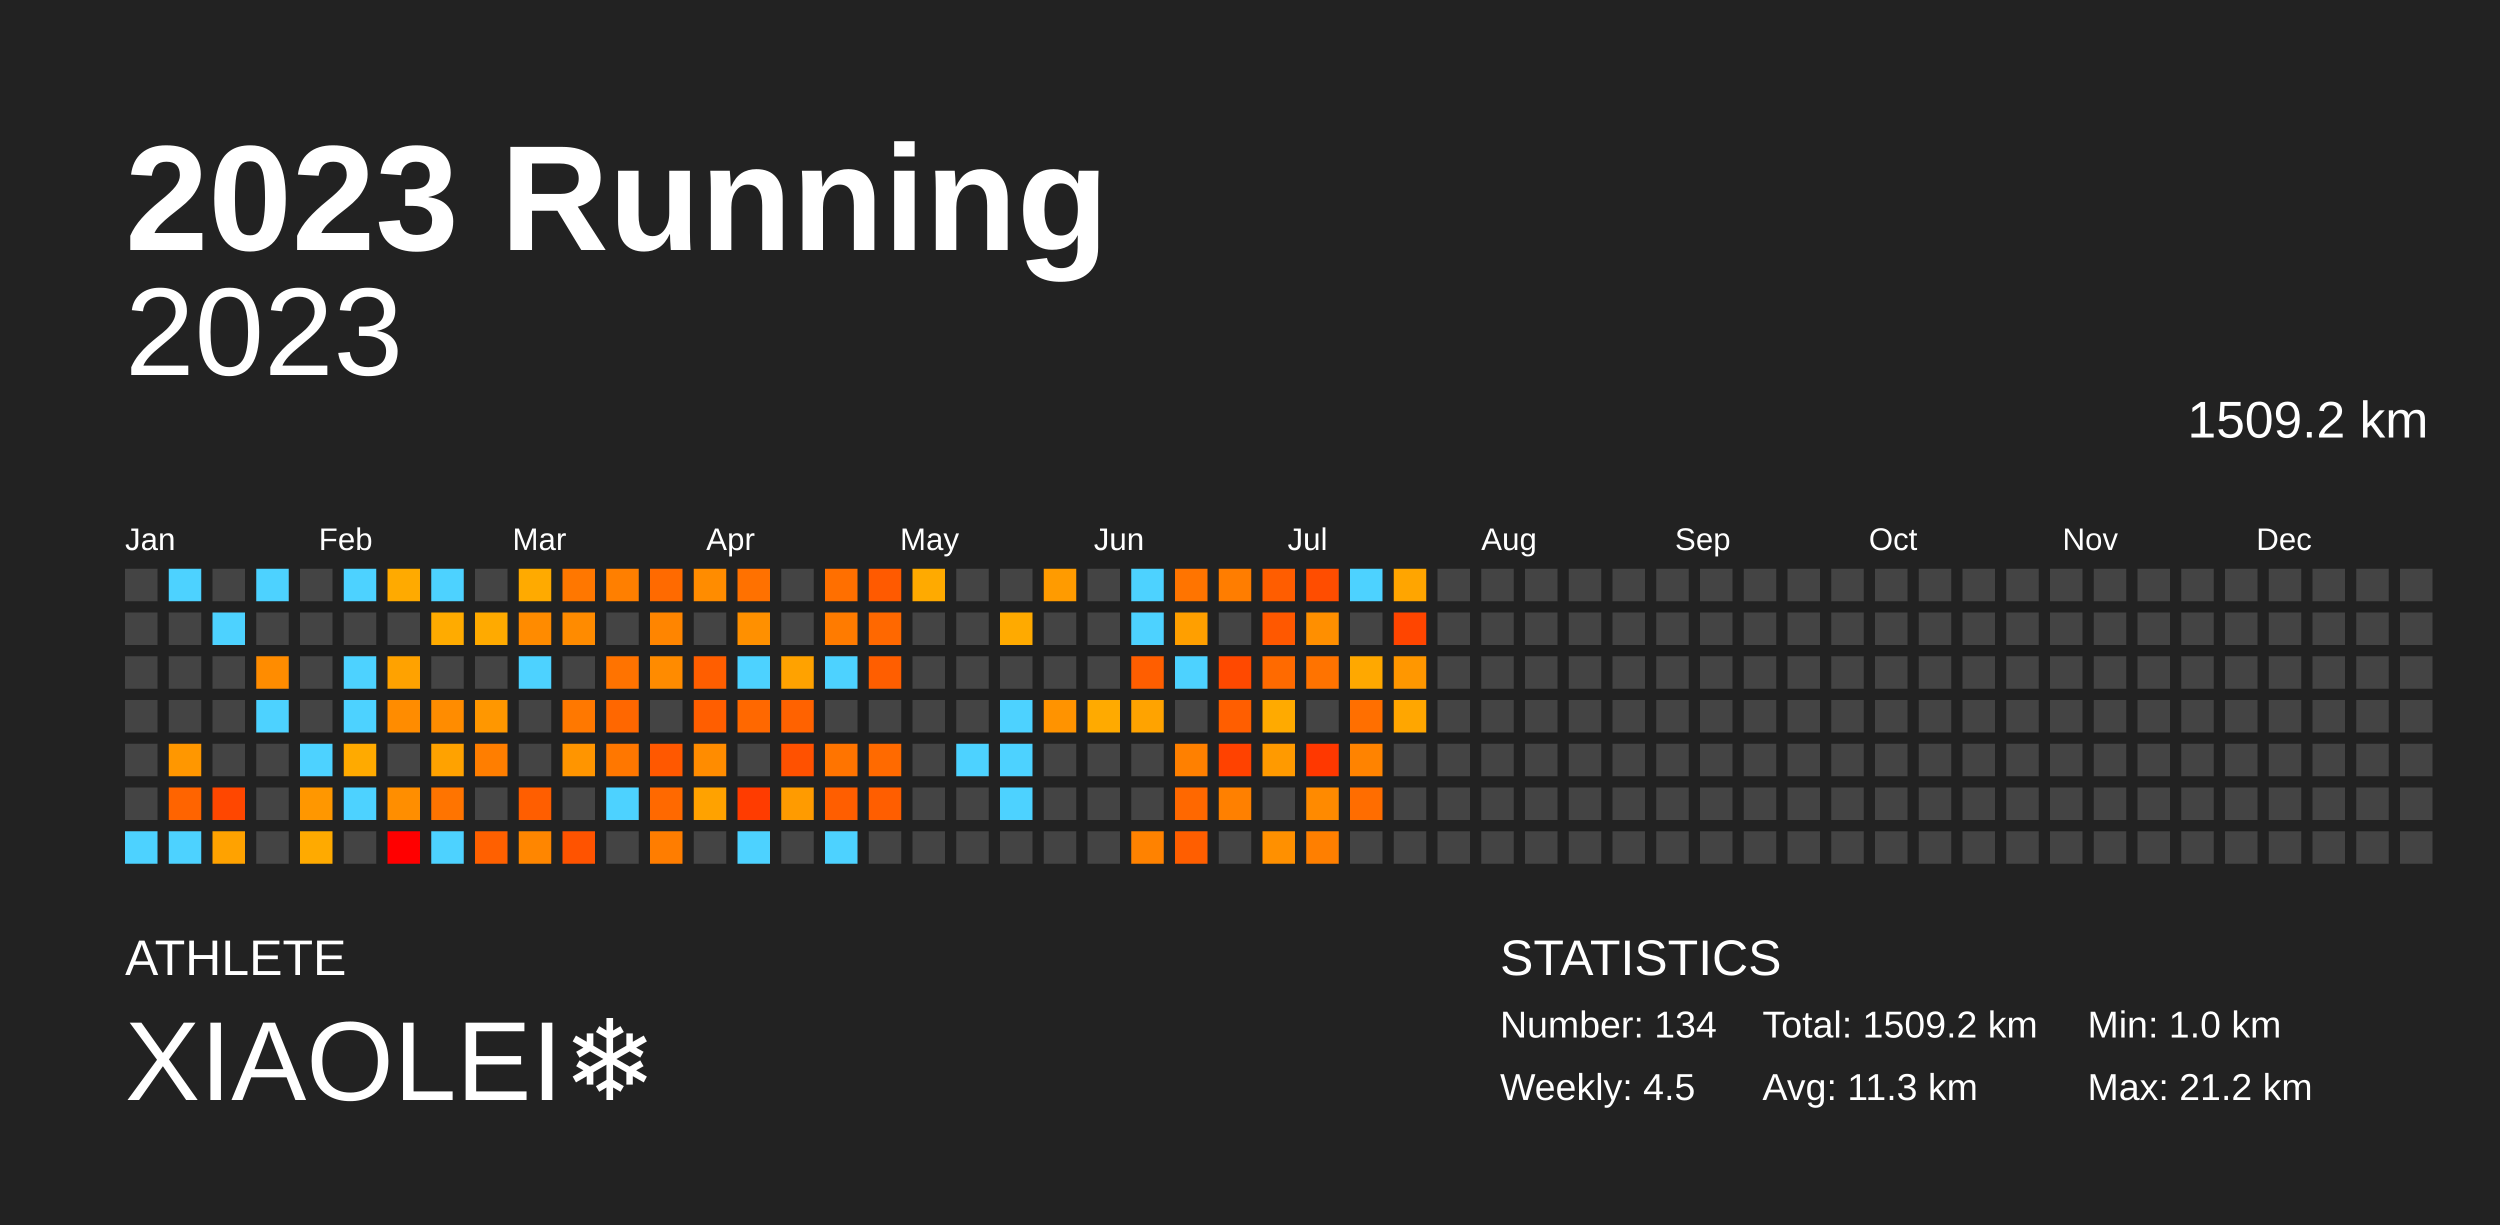
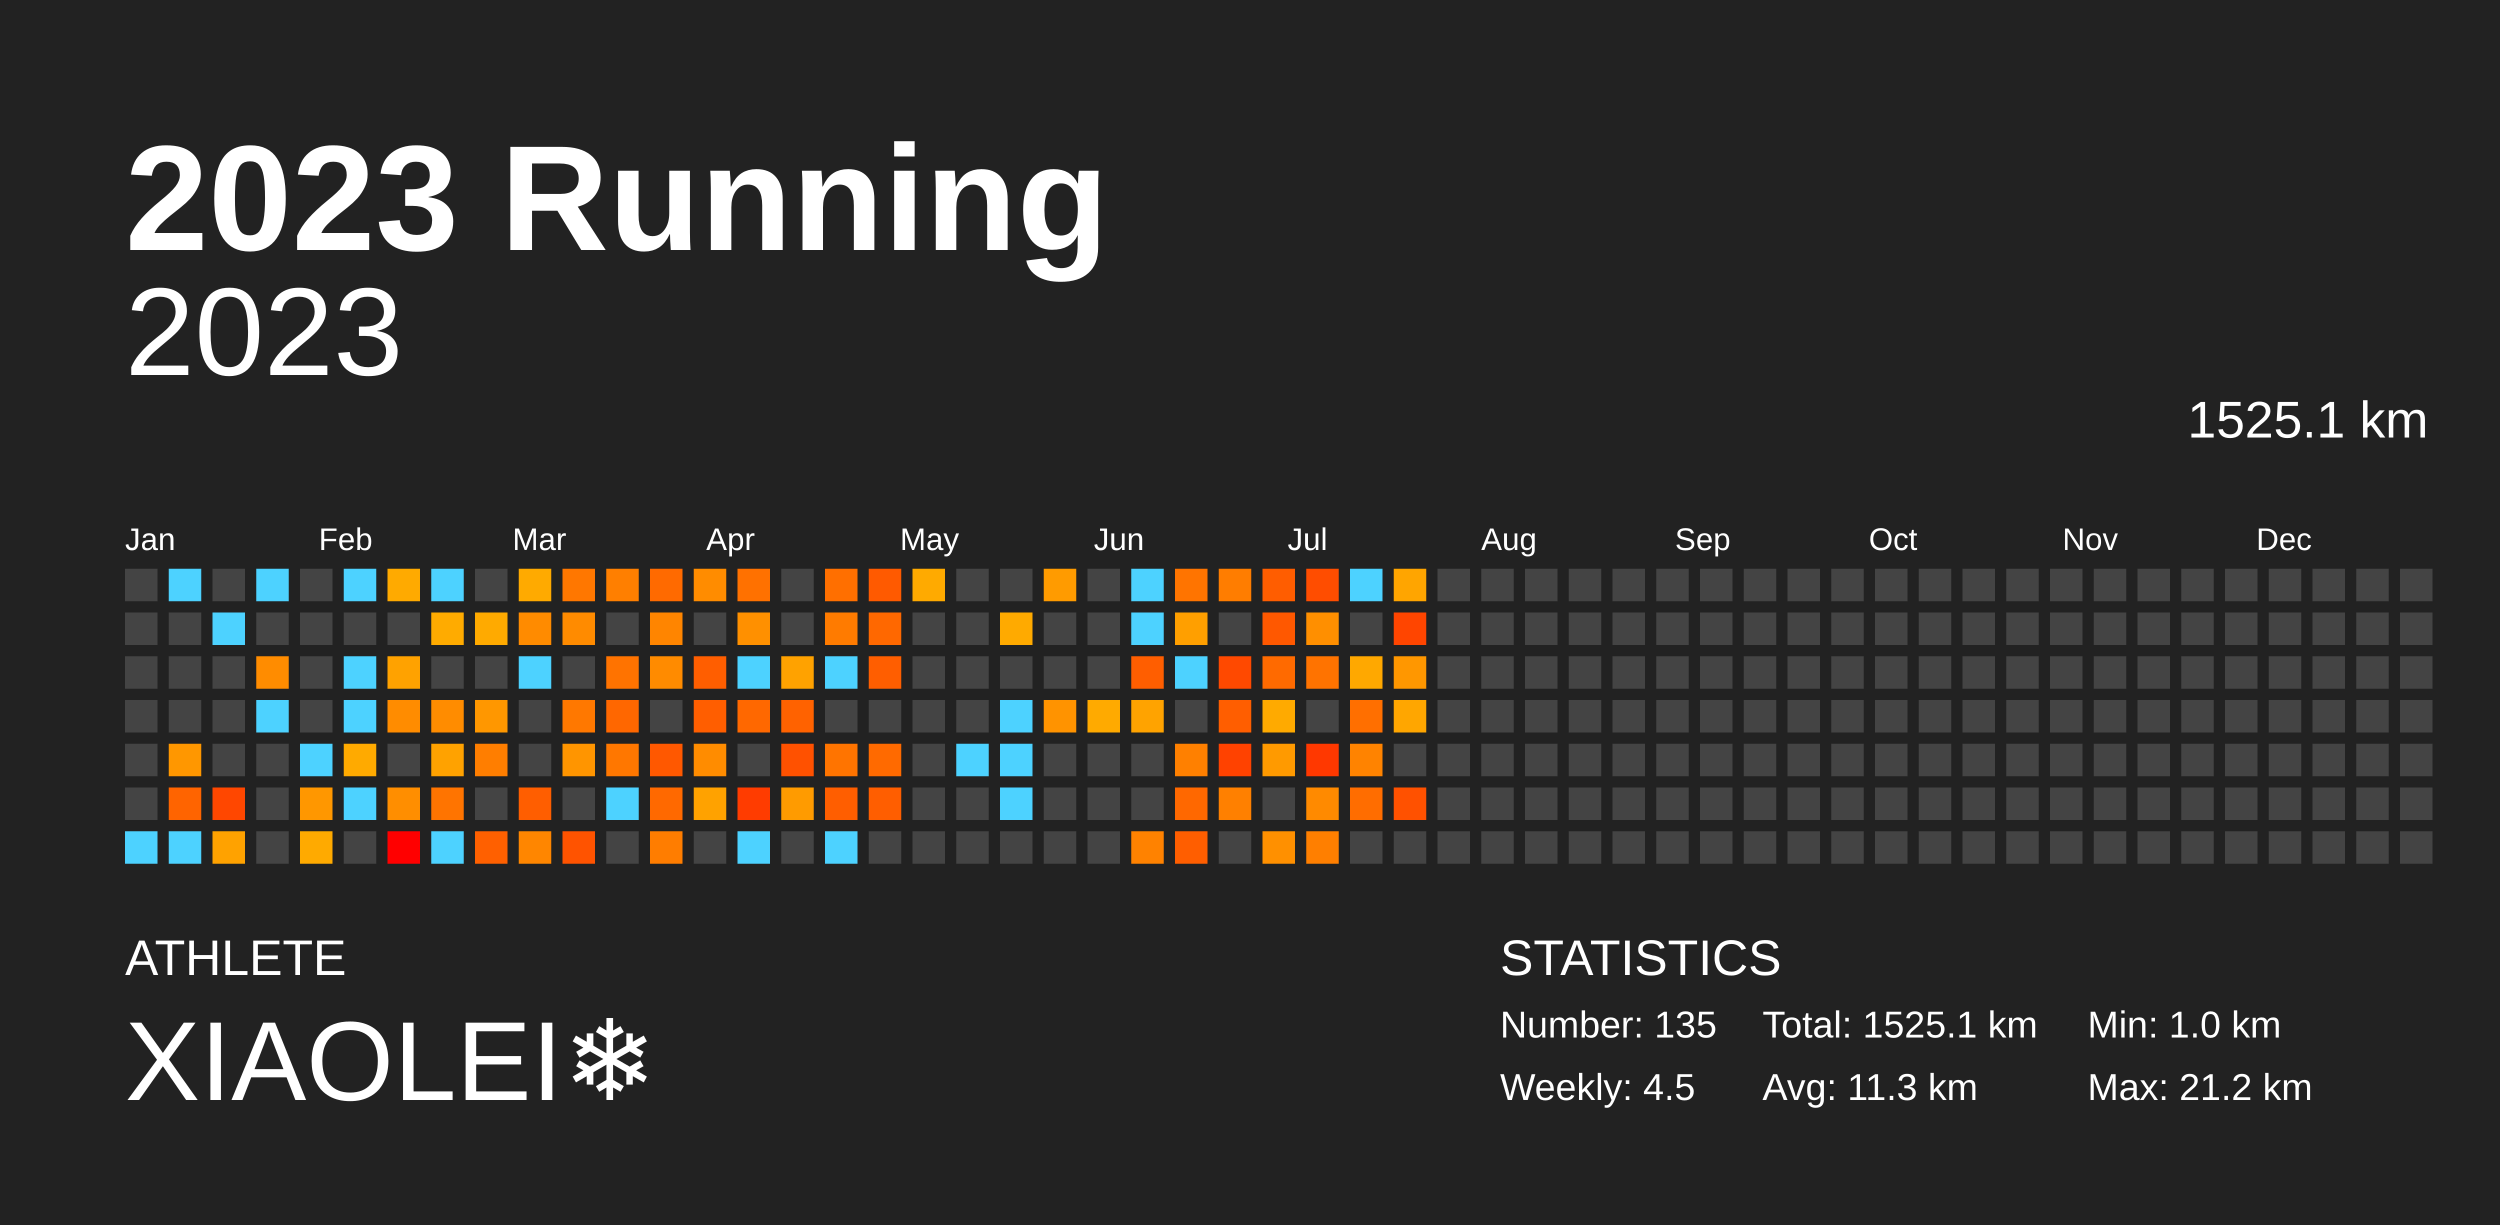
<svg xmlns="http://www.w3.org/2000/svg" baseProfile="full" height="98mm" version="1.1" viewBox="0,0,200,98" width="200mm">
  <defs />
  <rect fill="#222222" height="98" width="200" x="0" y="0" />
  <text fill="#FFFFFF" style="font-size:12px; font-family:Arial; font-weight:bold;" x="10" y="20">2023 Running</text>
  <text fill="#FFFFFF" style="font-size:4px; font-family:Arial" x="10" y="78">ATHLETE</text>
  <text fill="#FFFFFF" style="font-size:9px; font-family:Arial" x="10" y="88">XIAOLEI❄️</text>
  <text fill="#FFFFFF" style="font-size:4px; font-family:Arial" x="120" y="78">STATISTICS</text>
-   <text fill="#FFFFFF" style="font-size:3px; font-family:Arial" x="120" y="83">Number: 134</text>
+   <text fill="#FFFFFF" style="font-size:3px; font-family:Arial" x="120" y="83">Number: 135</text>
  <text fill="#FFFFFF" style="font-size:3px; font-family:Arial" x="120" y="88">Weekly: 4.5</text>
-   <text fill="#FFFFFF" style="font-size:3px; font-family:Arial" x="141" y="83">Total: 1509.2 km</text>
+   <text fill="#FFFFFF" style="font-size:3px; font-family:Arial" x="141" y="83">Total: 1525.1 km</text>
  <text fill="#FFFFFF" style="font-size:3px; font-family:Arial" x="141" y="88">Avg: 11.3 km</text>
  <text fill="#FFFFFF" style="font-size:3px; font-family:Arial" x="167" y="83">Min: 1.0 km</text>
  <text fill="#FFFFFF" style="font-size:3px; font-family:Arial" x="167" y="88">Max: 21.2 km</text>
  <text alignment-baseline="hanging" fill="#FFFFFF" style="font-size:10.0px; font-family:Arial;" x="10" y="30">2023</text>
-   <text alignment-baseline="hanging" fill="#FFFFFF" style="font-size:4.125px; font-family:Arial;" x="175" y="35">1509.2 km</text>
+   <text alignment-baseline="hanging" fill="#FFFFFF" style="font-size:4.125px; font-family:Arial;" x="175" y="35">1525.1 km</text>
  <text fill="#FFFFFF" style="font-size:2.5px; font-family:Arial" x="10.0" y="44">Jan</text>
  <text fill="#FFFFFF" style="font-size:2.5px; font-family:Arial" x="25.5" y="44">Feb</text>
  <text fill="#FFFFFF" style="font-size:2.5px; font-family:Arial" x="41.0" y="44">Mar</text>
  <text fill="#FFFFFF" style="font-size:2.5px; font-family:Arial" x="56.5" y="44">Apr</text>
  <text fill="#FFFFFF" style="font-size:2.5px; font-family:Arial" x="72.0" y="44">May</text>
  <text fill="#FFFFFF" style="font-size:2.5px; font-family:Arial" x="87.5" y="44">Jun</text>
  <text fill="#FFFFFF" style="font-size:2.5px; font-family:Arial" x="103.0" y="44">Jul</text>
  <text fill="#FFFFFF" style="font-size:2.5px; font-family:Arial" x="118.5" y="44">Aug</text>
  <text fill="#FFFFFF" style="font-size:2.5px; font-family:Arial" x="134.0" y="44">Sep</text>
  <text fill="#FFFFFF" style="font-size:2.5px; font-family:Arial" x="149.5" y="44">Oct</text>
  <text fill="#FFFFFF" style="font-size:2.5px; font-family:Arial" x="165.0" y="44">Nov</text>
  <text fill="#FFFFFF" style="font-size:2.5px; font-family:Arial" x="180.5" y="44">Dec</text>
  <rect fill="#444444" height="2.6" width="2.6" x="10.0" y="45.5" />
  <rect fill="#444444" height="2.6" width="2.6" x="10.0" y="49.0" />
  <rect fill="#444444" height="2.6" width="2.6" x="10.0" y="52.5" />
  <rect fill="#444444" height="2.6" width="2.6" x="10.0" y="56.0" />
  <rect fill="#444444" height="2.6" width="2.6" x="10.0" y="59.5" />
  <rect fill="#444444" height="2.6" width="2.6" x="10.0" y="63.0" />
  <rect fill="#4dd2ff" height="2.6" width="2.6" x="10.0" y="66.5" />
  <rect fill="#4dd2ff" height="2.6" width="2.6" x="13.5" y="45.5" />
  <rect fill="#444444" height="2.6" width="2.6" x="13.5" y="49.0" />
  <rect fill="#444444" height="2.6" width="2.6" x="13.5" y="52.5" />
  <rect fill="#444444" height="2.6" width="2.6" x="13.5" y="56.0" />
  <rect fill="#ff9700" height="2.6" width="2.6" x="13.5" y="59.5" />
  <rect fill="#ff6400" height="2.6" width="2.6" x="13.5" y="63.0" />
  <rect fill="#4dd2ff" height="2.6" width="2.6" x="13.5" y="66.5" />
  <rect fill="#444444" height="2.6" width="2.6" x="17.0" y="45.5" />
  <rect fill="#4dd2ff" height="2.6" width="2.6" x="17.0" y="49.0" />
  <rect fill="#444444" height="2.6" width="2.6" x="17.0" y="52.5" />
  <rect fill="#444444" height="2.6" width="2.6" x="17.0" y="56.0" />
  <rect fill="#444444" height="2.6" width="2.6" x="17.0" y="59.5" />
  <rect fill="#ff4700" height="2.6" width="2.6" x="17.0" y="63.0" />
  <rect fill="#ffa200" height="2.6" width="2.6" x="17.0" y="66.5" />
  <rect fill="#4dd2ff" height="2.6" width="2.6" x="20.5" y="45.5" />
  <rect fill="#444444" height="2.6" width="2.6" x="20.5" y="49.0" />
  <rect fill="#ff8c00" height="2.6" width="2.6" x="20.5" y="52.5" />
  <rect fill="#4dd2ff" height="2.6" width="2.6" x="20.5" y="56.0" />
  <rect fill="#444444" height="2.6" width="2.6" x="20.5" y="59.5" />
  <rect fill="#444444" height="2.6" width="2.6" x="20.5" y="63.0" />
  <rect fill="#444444" height="2.6" width="2.6" x="20.5" y="66.5" />
  <rect fill="#444444" height="2.6" width="2.6" x="24.0" y="45.5" />
  <rect fill="#444444" height="2.6" width="2.6" x="24.0" y="49.0" />
  <rect fill="#444444" height="2.6" width="2.6" x="24.0" y="52.5" />
  <rect fill="#444444" height="2.6" width="2.6" x="24.0" y="56.0" />
  <rect fill="#4dd2ff" height="2.6" width="2.6" x="24.0" y="59.5" />
  <rect fill="#ff9700" height="2.6" width="2.6" x="24.0" y="63.0" />
  <rect fill="#ffaa00" height="2.6" width="2.6" x="24.0" y="66.5" />
  <rect fill="#4dd2ff" height="2.6" width="2.6" x="27.5" y="45.5" />
  <rect fill="#444444" height="2.6" width="2.6" x="27.5" y="49.0" />
  <rect fill="#4dd2ff" height="2.6" width="2.6" x="27.5" y="52.5" />
  <rect fill="#4dd2ff" height="2.6" width="2.6" x="27.5" y="56.0" />
  <rect fill="#ffaa00" height="2.6" width="2.6" x="27.5" y="59.5" />
  <rect fill="#4dd2ff" height="2.6" width="2.6" x="27.5" y="63.0" />
  <rect fill="#444444" height="2.6" width="2.6" x="27.5" y="66.5" />
  <rect fill="#ffaa00" height="2.6" width="2.6" x="31.0" y="45.5" />
  <rect fill="#444444" height="2.6" width="2.6" x="31.0" y="49.0" />
  <rect fill="#ffa200" height="2.6" width="2.6" x="31.0" y="52.5" />
  <rect fill="#ff8c00" height="2.6" width="2.6" x="31.0" y="56.0" />
  <rect fill="#444444" height="2.6" width="2.6" x="31.0" y="59.5" />
  <rect fill="#ff8e00" height="2.6" width="2.6" x="31.0" y="63.0" />
  <rect fill="red" height="2.6" width="2.6" x="31.0" y="66.5" />
  <rect fill="#4dd2ff" height="2.6" width="2.6" x="34.5" y="45.5" />
  <rect fill="#ffab00" height="2.6" width="2.6" x="34.5" y="49.0" />
  <rect fill="#444444" height="2.6" width="2.6" x="34.5" y="52.5" />
  <rect fill="#ff8c00" height="2.6" width="2.6" x="34.5" y="56.0" />
  <rect fill="#ffa200" height="2.6" width="2.6" x="34.5" y="59.5" />
  <rect fill="#ff7400" height="2.6" width="2.6" x="34.5" y="63.0" />
  <rect fill="#4dd2ff" height="2.6" width="2.6" x="34.5" y="66.5" />
  <rect fill="#444444" height="2.6" width="2.6" x="38.0" y="45.5" />
  <rect fill="#ffaa00" height="2.6" width="2.6" x="38.0" y="49.0" />
  <rect fill="#444444" height="2.6" width="2.6" x="38.0" y="52.5" />
  <rect fill="#ff9700" height="2.6" width="2.6" x="38.0" y="56.0" />
  <rect fill="#ff7e00" height="2.6" width="2.6" x="38.0" y="59.5" />
  <rect fill="#444444" height="2.6" width="2.6" x="38.0" y="63.0" />
  <rect fill="#ff6000" height="2.6" width="2.6" x="38.0" y="66.5" />
  <rect fill="#ffaa00" height="2.6" width="2.6" x="41.5" y="45.5" />
  <rect fill="#ff8b00" height="2.6" width="2.6" x="41.5" y="49.0" />
  <rect fill="#4dd2ff" height="2.6" width="2.6" x="41.5" y="52.5" />
  <rect fill="#444444" height="2.6" width="2.6" x="41.5" y="56.0" />
  <rect fill="#444444" height="2.6" width="2.6" x="41.5" y="59.5" />
  <rect fill="#ff5e00" height="2.6" width="2.6" x="41.5" y="63.0" />
  <rect fill="#ff8600" height="2.6" width="2.6" x="41.5" y="66.5" />
  <rect fill="#ff7700" height="2.6" width="2.6" x="45.0" y="45.5" />
  <rect fill="#ff8b00" height="2.6" width="2.6" x="45.0" y="49.0" />
  <rect fill="#444444" height="2.6" width="2.6" x="45.0" y="52.5" />
  <rect fill="#ff7800" height="2.6" width="2.6" x="45.0" y="56.0" />
  <rect fill="#ff9500" height="2.6" width="2.6" x="45.0" y="59.5" />
  <rect fill="#444444" height="2.6" width="2.6" x="45.0" y="63.0" />
  <rect fill="#ff5300" height="2.6" width="2.6" x="45.0" y="66.5" />
  <rect fill="#ff7f00" height="2.6" width="2.6" x="48.5" y="45.5" />
  <rect fill="#444444" height="2.6" width="2.6" x="48.5" y="49.0" />
  <rect fill="#ff7300" height="2.6" width="2.6" x="48.5" y="52.5" />
  <rect fill="#ff6700" height="2.6" width="2.6" x="48.5" y="56.0" />
  <rect fill="#ff7700" height="2.6" width="2.6" x="48.5" y="59.5" />
  <rect fill="#4dd2ff" height="2.6" width="2.6" x="48.5" y="63.0" />
  <rect fill="#444444" height="2.6" width="2.6" x="48.5" y="66.5" />
  <rect fill="#ff6a00" height="2.6" width="2.6" x="52.0" y="45.5" />
  <rect fill="#ff8500" height="2.6" width="2.6" x="52.0" y="49.0" />
  <rect fill="#ff8b00" height="2.6" width="2.6" x="52.0" y="52.5" />
  <rect fill="#444444" height="2.6" width="2.6" x="52.0" y="56.0" />
  <rect fill="#ff5800" height="2.6" width="2.6" x="52.0" y="59.5" />
  <rect fill="#ff6900" height="2.6" width="2.6" x="52.0" y="63.0" />
  <rect fill="#ff7d00" height="2.6" width="2.6" x="52.0" y="66.5" />
  <rect fill="#ff8c00" height="2.6" width="2.6" x="55.5" y="45.5" />
  <rect fill="#444444" height="2.6" width="2.6" x="55.5" y="49.0" />
  <rect fill="#ff5e00" height="2.6" width="2.6" x="55.5" y="52.5" />
  <rect fill="#ff5e00" height="2.6" width="2.6" x="55.5" y="56.0" />
  <rect fill="#ff8c00" height="2.6" width="2.6" x="55.5" y="59.5" />
  <rect fill="#ffa200" height="2.6" width="2.6" x="55.5" y="63.0" />
  <rect fill="#444444" height="2.6" width="2.6" x="55.5" y="66.5" />
  <rect fill="#ff7100" height="2.6" width="2.6" x="59.0" y="45.5" />
  <rect fill="#ff9000" height="2.6" width="2.6" x="59.0" y="49.0" />
  <rect fill="#4dd2ff" height="2.6" width="2.6" x="59.0" y="52.5" />
  <rect fill="#ff6800" height="2.6" width="2.6" x="59.0" y="56.0" />
  <rect fill="#444444" height="2.6" width="2.6" x="59.0" y="59.5" />
  <rect fill="#ff3c00" height="2.6" width="2.6" x="59.0" y="63.0" />
  <rect fill="#4dd2ff" height="2.6" width="2.6" x="59.0" y="66.5" />
  <rect fill="#444444" height="2.6" width="2.6" x="62.5" y="45.5" />
  <rect fill="#444444" height="2.6" width="2.6" x="62.5" y="49.0" />
  <rect fill="#ffa200" height="2.6" width="2.6" x="62.5" y="52.5" />
  <rect fill="#ff6200" height="2.6" width="2.6" x="62.5" y="56.0" />
  <rect fill="#ff5100" height="2.6" width="2.6" x="62.5" y="59.5" />
  <rect fill="#ff9b00" height="2.6" width="2.6" x="62.5" y="63.0" />
  <rect fill="#444444" height="2.6" width="2.6" x="62.5" y="66.5" />
  <rect fill="#ff6f00" height="2.6" width="2.6" x="66.0" y="45.5" />
  <rect fill="#ff7b00" height="2.6" width="2.6" x="66.0" y="49.0" />
  <rect fill="#4dd2ff" height="2.6" width="2.6" x="66.0" y="52.5" />
  <rect fill="#444444" height="2.6" width="2.6" x="66.0" y="56.0" />
  <rect fill="#ff7400" height="2.6" width="2.6" x="66.0" y="59.5" />
  <rect fill="#ff5e00" height="2.6" width="2.6" x="66.0" y="63.0" />
  <rect fill="#4dd2ff" height="2.6" width="2.6" x="66.0" y="66.5" />
  <rect fill="#ff5a00" height="2.6" width="2.6" x="69.5" y="45.5" />
  <rect fill="#ff6800" height="2.6" width="2.6" x="69.5" y="49.0" />
  <rect fill="#ff5e00" height="2.6" width="2.6" x="69.5" y="52.5" />
  <rect fill="#444444" height="2.6" width="2.6" x="69.5" y="56.0" />
  <rect fill="#ff6a00" height="2.6" width="2.6" x="69.5" y="59.5" />
  <rect fill="#ff5e00" height="2.6" width="2.6" x="69.5" y="63.0" />
  <rect fill="#444444" height="2.6" width="2.6" x="69.5" y="66.5" />
  <rect fill="#ffaa00" height="2.6" width="2.6" x="73.0" y="45.5" />
  <rect fill="#444444" height="2.6" width="2.6" x="73.0" y="49.0" />
  <rect fill="#444444" height="2.6" width="2.6" x="73.0" y="52.5" />
  <rect fill="#444444" height="2.6" width="2.6" x="73.0" y="56.0" />
  <rect fill="#444444" height="2.6" width="2.6" x="73.0" y="59.5" />
  <rect fill="#444444" height="2.6" width="2.6" x="73.0" y="63.0" />
  <rect fill="#444444" height="2.6" width="2.6" x="73.0" y="66.5" />
  <rect fill="#444444" height="2.6" width="2.6" x="76.5" y="45.5" />
  <rect fill="#444444" height="2.6" width="2.6" x="76.5" y="49.0" />
  <rect fill="#444444" height="2.6" width="2.6" x="76.5" y="52.5" />
  <rect fill="#444444" height="2.6" width="2.6" x="76.5" y="56.0" />
  <rect fill="#4dd2ff" height="2.6" width="2.6" x="76.5" y="59.5" />
  <rect fill="#444444" height="2.6" width="2.6" x="76.5" y="63.0" />
  <rect fill="#444444" height="2.6" width="2.6" x="76.5" y="66.5" />
  <rect fill="#444444" height="2.6" width="2.6" x="80.0" y="45.5" />
  <rect fill="#ffaa00" height="2.6" width="2.6" x="80.0" y="49.0" />
  <rect fill="#444444" height="2.6" width="2.6" x="80.0" y="52.5" />
  <rect fill="#4dd2ff" height="2.6" width="2.6" x="80.0" y="56.0" />
  <rect fill="#4dd2ff" height="2.6" width="2.6" x="80.0" y="59.5" />
  <rect fill="#4dd2ff" height="2.6" width="2.6" x="80.0" y="63.0" />
  <rect fill="#444444" height="2.6" width="2.6" x="80.0" y="66.5" />
  <rect fill="#ff9b00" height="2.6" width="2.6" x="83.5" y="45.5" />
  <rect fill="#444444" height="2.6" width="2.6" x="83.5" y="49.0" />
  <rect fill="#444444" height="2.6" width="2.6" x="83.5" y="52.5" />
  <rect fill="#ff9300" height="2.6" width="2.6" x="83.5" y="56.0" />
  <rect fill="#444444" height="2.6" width="2.6" x="83.5" y="59.5" />
  <rect fill="#444444" height="2.6" width="2.6" x="83.5" y="63.0" />
  <rect fill="#444444" height="2.6" width="2.6" x="83.5" y="66.5" />
  <rect fill="#444444" height="2.6" width="2.6" x="87.0" y="45.5" />
  <rect fill="#444444" height="2.6" width="2.6" x="87.0" y="49.0" />
  <rect fill="#444444" height="2.6" width="2.6" x="87.0" y="52.5" />
  <rect fill="#ffaa00" height="2.6" width="2.6" x="87.0" y="56.0" />
  <rect fill="#444444" height="2.6" width="2.6" x="87.0" y="59.5" />
  <rect fill="#444444" height="2.6" width="2.6" x="87.0" y="63.0" />
  <rect fill="#444444" height="2.6" width="2.6" x="87.0" y="66.5" />
  <rect fill="#4dd2ff" height="2.6" width="2.6" x="90.5" y="45.5" />
  <rect fill="#4dd2ff" height="2.6" width="2.6" x="90.5" y="49.0" />
  <rect fill="#ff5e00" height="2.6" width="2.6" x="90.5" y="52.5" />
  <rect fill="#ffa300" height="2.6" width="2.6" x="90.5" y="56.0" />
  <rect fill="#444444" height="2.6" width="2.6" x="90.5" y="59.5" />
  <rect fill="#444444" height="2.6" width="2.6" x="90.5" y="63.0" />
  <rect fill="#ff8200" height="2.6" width="2.6" x="90.5" y="66.5" />
  <rect fill="#ff7400" height="2.6" width="2.6" x="94.0" y="45.5" />
  <rect fill="#ff9f00" height="2.6" width="2.6" x="94.0" y="49.0" />
  <rect fill="#4dd2ff" height="2.6" width="2.6" x="94.0" y="52.5" />
  <rect fill="#444444" height="2.6" width="2.6" x="94.0" y="56.0" />
  <rect fill="#ff8000" height="2.6" width="2.6" x="94.0" y="59.5" />
  <rect fill="#ff6800" height="2.6" width="2.6" x="94.0" y="63.0" />
  <rect fill="#ff5e00" height="2.6" width="2.6" x="94.0" y="66.5" />
  <rect fill="#ff7d00" height="2.6" width="2.6" x="97.5" y="45.5" />
  <rect fill="#444444" height="2.6" width="2.6" x="97.5" y="49.0" />
  <rect fill="#ff4900" height="2.6" width="2.6" x="97.5" y="52.5" />
  <rect fill="#ff5e00" height="2.6" width="2.6" x="97.5" y="56.0" />
  <rect fill="#ff4200" height="2.6" width="2.6" x="97.5" y="59.5" />
  <rect fill="#ff8000" height="2.6" width="2.6" x="97.5" y="63.0" />
  <rect fill="#444444" height="2.6" width="2.6" x="97.5" y="66.5" />
  <rect fill="#ff5d00" height="2.6" width="2.6" x="101.0" y="45.5" />
  <rect fill="#ff5800" height="2.6" width="2.6" x="101.0" y="49.0" />
  <rect fill="#ff6a00" height="2.6" width="2.6" x="101.0" y="52.5" />
  <rect fill="#ffaa00" height="2.6" width="2.6" x="101.0" y="56.0" />
  <rect fill="#ff9a00" height="2.6" width="2.6" x="101.0" y="59.5" />
  <rect fill="#444444" height="2.6" width="2.6" x="101.0" y="63.0" />
  <rect fill="#ff9000" height="2.6" width="2.6" x="101.0" y="66.5" />
  <rect fill="#ff4d00" height="2.6" width="2.6" x="104.5" y="45.5" />
  <rect fill="#ff8f00" height="2.6" width="2.6" x="104.5" y="49.0" />
  <rect fill="#ff7300" height="2.6" width="2.6" x="104.5" y="52.5" />
  <rect fill="#444444" height="2.6" width="2.6" x="104.5" y="56.0" />
  <rect fill="#ff3800" height="2.6" width="2.6" x="104.5" y="59.5" />
  <rect fill="#ff8a00" height="2.6" width="2.6" x="104.5" y="63.0" />
  <rect fill="#ff7f00" height="2.6" width="2.6" x="104.5" y="66.5" />
  <rect fill="#4dd2ff" height="2.6" width="2.6" x="108.0" y="45.5" />
  <rect fill="#444444" height="2.6" width="2.6" x="108.0" y="49.0" />
  <rect fill="#ffa800" height="2.6" width="2.6" x="108.0" y="52.5" />
  <rect fill="#ff6f00" height="2.6" width="2.6" x="108.0" y="56.0" />
  <rect fill="#ff8300" height="2.6" width="2.6" x="108.0" y="59.5" />
  <rect fill="#ff6d00" height="2.6" width="2.6" x="108.0" y="63.0" />
  <rect fill="#444444" height="2.6" width="2.6" x="108.0" y="66.5" />
  <rect fill="#ffa500" height="2.6" width="2.6" x="111.5" y="45.5" />
  <rect fill="#ff4500" height="2.6" width="2.6" x="111.5" y="49.0" />
  <rect fill="#ff9700" height="2.6" width="2.6" x="111.5" y="52.5" />
  <rect fill="#ffa600" height="2.6" width="2.6" x="111.5" y="56.0" />
  <rect fill="#444444" height="2.6" width="2.6" x="111.5" y="59.5" />
-   <rect fill="#444444" height="2.6" width="2.6" x="111.5" y="63.0" />
+   <rect fill="#ff5100" height="2.6" width="2.6" x="111.5" y="63.0" />
  <rect fill="#444444" height="2.6" width="2.6" x="111.5" y="66.5" />
  <rect fill="#444444" height="2.6" width="2.6" x="115.0" y="45.5" />
  <rect fill="#444444" height="2.6" width="2.6" x="115.0" y="49.0" />
  <rect fill="#444444" height="2.6" width="2.6" x="115.0" y="52.5" />
  <rect fill="#444444" height="2.6" width="2.6" x="115.0" y="56.0" />
  <rect fill="#444444" height="2.6" width="2.6" x="115.0" y="59.5" />
  <rect fill="#444444" height="2.6" width="2.6" x="115.0" y="63.0" />
  <rect fill="#444444" height="2.6" width="2.6" x="115.0" y="66.5" />
  <rect fill="#444444" height="2.6" width="2.6" x="118.5" y="45.5" />
  <rect fill="#444444" height="2.6" width="2.6" x="118.5" y="49.0" />
  <rect fill="#444444" height="2.6" width="2.6" x="118.5" y="52.5" />
  <rect fill="#444444" height="2.6" width="2.6" x="118.5" y="56.0" />
  <rect fill="#444444" height="2.6" width="2.6" x="118.5" y="59.5" />
  <rect fill="#444444" height="2.6" width="2.6" x="118.5" y="63.0" />
  <rect fill="#444444" height="2.6" width="2.6" x="118.5" y="66.5" />
  <rect fill="#444444" height="2.6" width="2.6" x="122.0" y="45.5" />
  <rect fill="#444444" height="2.6" width="2.6" x="122.0" y="49.0" />
  <rect fill="#444444" height="2.6" width="2.6" x="122.0" y="52.5" />
  <rect fill="#444444" height="2.6" width="2.6" x="122.0" y="56.0" />
  <rect fill="#444444" height="2.6" width="2.6" x="122.0" y="59.5" />
  <rect fill="#444444" height="2.6" width="2.6" x="122.0" y="63.0" />
  <rect fill="#444444" height="2.6" width="2.6" x="122.0" y="66.5" />
  <rect fill="#444444" height="2.6" width="2.6" x="125.5" y="45.5" />
  <rect fill="#444444" height="2.6" width="2.6" x="125.5" y="49.0" />
  <rect fill="#444444" height="2.6" width="2.6" x="125.5" y="52.5" />
  <rect fill="#444444" height="2.6" width="2.6" x="125.5" y="56.0" />
  <rect fill="#444444" height="2.6" width="2.6" x="125.5" y="59.5" />
  <rect fill="#444444" height="2.6" width="2.6" x="125.5" y="63.0" />
  <rect fill="#444444" height="2.6" width="2.6" x="125.5" y="66.5" />
  <rect fill="#444444" height="2.6" width="2.6" x="129.0" y="45.5" />
  <rect fill="#444444" height="2.6" width="2.6" x="129.0" y="49.0" />
  <rect fill="#444444" height="2.6" width="2.6" x="129.0" y="52.5" />
  <rect fill="#444444" height="2.6" width="2.6" x="129.0" y="56.0" />
  <rect fill="#444444" height="2.6" width="2.6" x="129.0" y="59.5" />
  <rect fill="#444444" height="2.6" width="2.6" x="129.0" y="63.0" />
  <rect fill="#444444" height="2.6" width="2.6" x="129.0" y="66.5" />
  <rect fill="#444444" height="2.6" width="2.6" x="132.5" y="45.5" />
  <rect fill="#444444" height="2.6" width="2.6" x="132.5" y="49.0" />
  <rect fill="#444444" height="2.6" width="2.6" x="132.5" y="52.5" />
  <rect fill="#444444" height="2.6" width="2.6" x="132.5" y="56.0" />
  <rect fill="#444444" height="2.6" width="2.6" x="132.5" y="59.5" />
  <rect fill="#444444" height="2.6" width="2.6" x="132.5" y="63.0" />
  <rect fill="#444444" height="2.6" width="2.6" x="132.5" y="66.5" />
  <rect fill="#444444" height="2.6" width="2.6" x="136.0" y="45.5" />
  <rect fill="#444444" height="2.6" width="2.6" x="136.0" y="49.0" />
  <rect fill="#444444" height="2.6" width="2.6" x="136.0" y="52.5" />
  <rect fill="#444444" height="2.6" width="2.6" x="136.0" y="56.0" />
  <rect fill="#444444" height="2.6" width="2.6" x="136.0" y="59.5" />
  <rect fill="#444444" height="2.6" width="2.6" x="136.0" y="63.0" />
  <rect fill="#444444" height="2.6" width="2.6" x="136.0" y="66.5" />
  <rect fill="#444444" height="2.6" width="2.6" x="139.5" y="45.5" />
  <rect fill="#444444" height="2.6" width="2.6" x="139.5" y="49.0" />
  <rect fill="#444444" height="2.6" width="2.6" x="139.5" y="52.5" />
  <rect fill="#444444" height="2.6" width="2.6" x="139.5" y="56.0" />
  <rect fill="#444444" height="2.6" width="2.6" x="139.5" y="59.5" />
  <rect fill="#444444" height="2.6" width="2.6" x="139.5" y="63.0" />
  <rect fill="#444444" height="2.6" width="2.6" x="139.5" y="66.5" />
  <rect fill="#444444" height="2.6" width="2.6" x="143.0" y="45.5" />
  <rect fill="#444444" height="2.6" width="2.6" x="143.0" y="49.0" />
  <rect fill="#444444" height="2.6" width="2.6" x="143.0" y="52.5" />
  <rect fill="#444444" height="2.6" width="2.6" x="143.0" y="56.0" />
  <rect fill="#444444" height="2.6" width="2.6" x="143.0" y="59.5" />
  <rect fill="#444444" height="2.6" width="2.6" x="143.0" y="63.0" />
  <rect fill="#444444" height="2.6" width="2.6" x="143.0" y="66.5" />
  <rect fill="#444444" height="2.6" width="2.6" x="146.5" y="45.5" />
  <rect fill="#444444" height="2.6" width="2.6" x="146.5" y="49.0" />
  <rect fill="#444444" height="2.6" width="2.6" x="146.5" y="52.5" />
  <rect fill="#444444" height="2.6" width="2.6" x="146.5" y="56.0" />
  <rect fill="#444444" height="2.6" width="2.6" x="146.5" y="59.5" />
  <rect fill="#444444" height="2.6" width="2.6" x="146.5" y="63.0" />
  <rect fill="#444444" height="2.6" width="2.6" x="146.5" y="66.5" />
  <rect fill="#444444" height="2.6" width="2.6" x="150.0" y="45.5" />
  <rect fill="#444444" height="2.6" width="2.6" x="150.0" y="49.0" />
  <rect fill="#444444" height="2.6" width="2.6" x="150.0" y="52.5" />
  <rect fill="#444444" height="2.6" width="2.6" x="150.0" y="56.0" />
  <rect fill="#444444" height="2.6" width="2.6" x="150.0" y="59.5" />
  <rect fill="#444444" height="2.6" width="2.6" x="150.0" y="63.0" />
  <rect fill="#444444" height="2.6" width="2.6" x="150.0" y="66.5" />
  <rect fill="#444444" height="2.6" width="2.6" x="153.5" y="45.5" />
  <rect fill="#444444" height="2.6" width="2.6" x="153.5" y="49.0" />
  <rect fill="#444444" height="2.6" width="2.6" x="153.5" y="52.5" />
  <rect fill="#444444" height="2.6" width="2.6" x="153.5" y="56.0" />
  <rect fill="#444444" height="2.6" width="2.6" x="153.5" y="59.5" />
  <rect fill="#444444" height="2.6" width="2.6" x="153.5" y="63.0" />
  <rect fill="#444444" height="2.6" width="2.6" x="153.5" y="66.5" />
  <rect fill="#444444" height="2.6" width="2.6" x="157.0" y="45.5" />
  <rect fill="#444444" height="2.6" width="2.6" x="157.0" y="49.0" />
  <rect fill="#444444" height="2.6" width="2.6" x="157.0" y="52.5" />
  <rect fill="#444444" height="2.6" width="2.6" x="157.0" y="56.0" />
  <rect fill="#444444" height="2.6" width="2.6" x="157.0" y="59.5" />
  <rect fill="#444444" height="2.6" width="2.6" x="157.0" y="63.0" />
  <rect fill="#444444" height="2.6" width="2.6" x="157.0" y="66.5" />
  <rect fill="#444444" height="2.6" width="2.6" x="160.5" y="45.5" />
  <rect fill="#444444" height="2.6" width="2.6" x="160.5" y="49.0" />
  <rect fill="#444444" height="2.6" width="2.6" x="160.5" y="52.5" />
  <rect fill="#444444" height="2.6" width="2.6" x="160.5" y="56.0" />
  <rect fill="#444444" height="2.6" width="2.6" x="160.5" y="59.5" />
  <rect fill="#444444" height="2.6" width="2.6" x="160.5" y="63.0" />
  <rect fill="#444444" height="2.6" width="2.6" x="160.5" y="66.5" />
  <rect fill="#444444" height="2.6" width="2.6" x="164.0" y="45.5" />
  <rect fill="#444444" height="2.6" width="2.6" x="164.0" y="49.0" />
  <rect fill="#444444" height="2.6" width="2.6" x="164.0" y="52.5" />
  <rect fill="#444444" height="2.6" width="2.6" x="164.0" y="56.0" />
  <rect fill="#444444" height="2.6" width="2.6" x="164.0" y="59.5" />
  <rect fill="#444444" height="2.6" width="2.6" x="164.0" y="63.0" />
  <rect fill="#444444" height="2.6" width="2.6" x="164.0" y="66.5" />
  <rect fill="#444444" height="2.6" width="2.6" x="167.5" y="45.5" />
  <rect fill="#444444" height="2.6" width="2.6" x="167.5" y="49.0" />
  <rect fill="#444444" height="2.6" width="2.6" x="167.5" y="52.5" />
  <rect fill="#444444" height="2.6" width="2.6" x="167.5" y="56.0" />
  <rect fill="#444444" height="2.6" width="2.6" x="167.5" y="59.5" />
  <rect fill="#444444" height="2.6" width="2.6" x="167.5" y="63.0" />
  <rect fill="#444444" height="2.6" width="2.6" x="167.5" y="66.5" />
  <rect fill="#444444" height="2.6" width="2.6" x="171.0" y="45.5" />
  <rect fill="#444444" height="2.6" width="2.6" x="171.0" y="49.0" />
  <rect fill="#444444" height="2.6" width="2.6" x="171.0" y="52.5" />
  <rect fill="#444444" height="2.6" width="2.6" x="171.0" y="56.0" />
  <rect fill="#444444" height="2.6" width="2.6" x="171.0" y="59.5" />
  <rect fill="#444444" height="2.6" width="2.6" x="171.0" y="63.0" />
  <rect fill="#444444" height="2.6" width="2.6" x="171.0" y="66.5" />
  <rect fill="#444444" height="2.6" width="2.6" x="174.5" y="45.5" />
  <rect fill="#444444" height="2.6" width="2.6" x="174.5" y="49.0" />
  <rect fill="#444444" height="2.6" width="2.6" x="174.5" y="52.5" />
  <rect fill="#444444" height="2.6" width="2.6" x="174.5" y="56.0" />
  <rect fill="#444444" height="2.6" width="2.6" x="174.5" y="59.5" />
  <rect fill="#444444" height="2.6" width="2.6" x="174.5" y="63.0" />
  <rect fill="#444444" height="2.6" width="2.6" x="174.5" y="66.5" />
  <rect fill="#444444" height="2.6" width="2.6" x="178.0" y="45.5" />
  <rect fill="#444444" height="2.6" width="2.6" x="178.0" y="49.0" />
  <rect fill="#444444" height="2.6" width="2.6" x="178.0" y="52.5" />
  <rect fill="#444444" height="2.6" width="2.6" x="178.0" y="56.0" />
  <rect fill="#444444" height="2.6" width="2.6" x="178.0" y="59.5" />
  <rect fill="#444444" height="2.6" width="2.6" x="178.0" y="63.0" />
  <rect fill="#444444" height="2.6" width="2.6" x="178.0" y="66.5" />
  <rect fill="#444444" height="2.6" width="2.6" x="181.5" y="45.5" />
  <rect fill="#444444" height="2.6" width="2.6" x="181.5" y="49.0" />
  <rect fill="#444444" height="2.6" width="2.6" x="181.5" y="52.5" />
  <rect fill="#444444" height="2.6" width="2.6" x="181.5" y="56.0" />
  <rect fill="#444444" height="2.6" width="2.6" x="181.5" y="59.5" />
  <rect fill="#444444" height="2.6" width="2.6" x="181.5" y="63.0" />
  <rect fill="#444444" height="2.6" width="2.6" x="181.5" y="66.5" />
  <rect fill="#444444" height="2.6" width="2.6" x="185.0" y="45.5" />
  <rect fill="#444444" height="2.6" width="2.6" x="185.0" y="49.0" />
  <rect fill="#444444" height="2.6" width="2.6" x="185.0" y="52.5" />
  <rect fill="#444444" height="2.6" width="2.6" x="185.0" y="56.0" />
  <rect fill="#444444" height="2.6" width="2.6" x="185.0" y="59.5" />
  <rect fill="#444444" height="2.6" width="2.6" x="185.0" y="63.0" />
  <rect fill="#444444" height="2.6" width="2.6" x="185.0" y="66.5" />
  <rect fill="#444444" height="2.6" width="2.6" x="188.5" y="45.5" />
  <rect fill="#444444" height="2.6" width="2.6" x="188.5" y="49.0" />
  <rect fill="#444444" height="2.6" width="2.6" x="188.5" y="52.5" />
  <rect fill="#444444" height="2.6" width="2.6" x="188.5" y="56.0" />
  <rect fill="#444444" height="2.6" width="2.6" x="188.5" y="59.5" />
  <rect fill="#444444" height="2.6" width="2.6" x="188.5" y="63.0" />
  <rect fill="#444444" height="2.6" width="2.6" x="188.5" y="66.5" />
  <rect fill="#444444" height="2.6" width="2.6" x="192.0" y="45.5" />
  <rect fill="#444444" height="2.6" width="2.6" x="192.0" y="49.0" />
  <rect fill="#444444" height="2.6" width="2.6" x="192.0" y="52.5" />
  <rect fill="#444444" height="2.6" width="2.6" x="192.0" y="56.0" />
  <rect fill="#444444" height="2.6" width="2.6" x="192.0" y="59.5" />
  <rect fill="#444444" height="2.6" width="2.6" x="192.0" y="63.0" />
  <rect fill="#444444" height="2.6" width="2.6" x="192.0" y="66.5" />
</svg>
